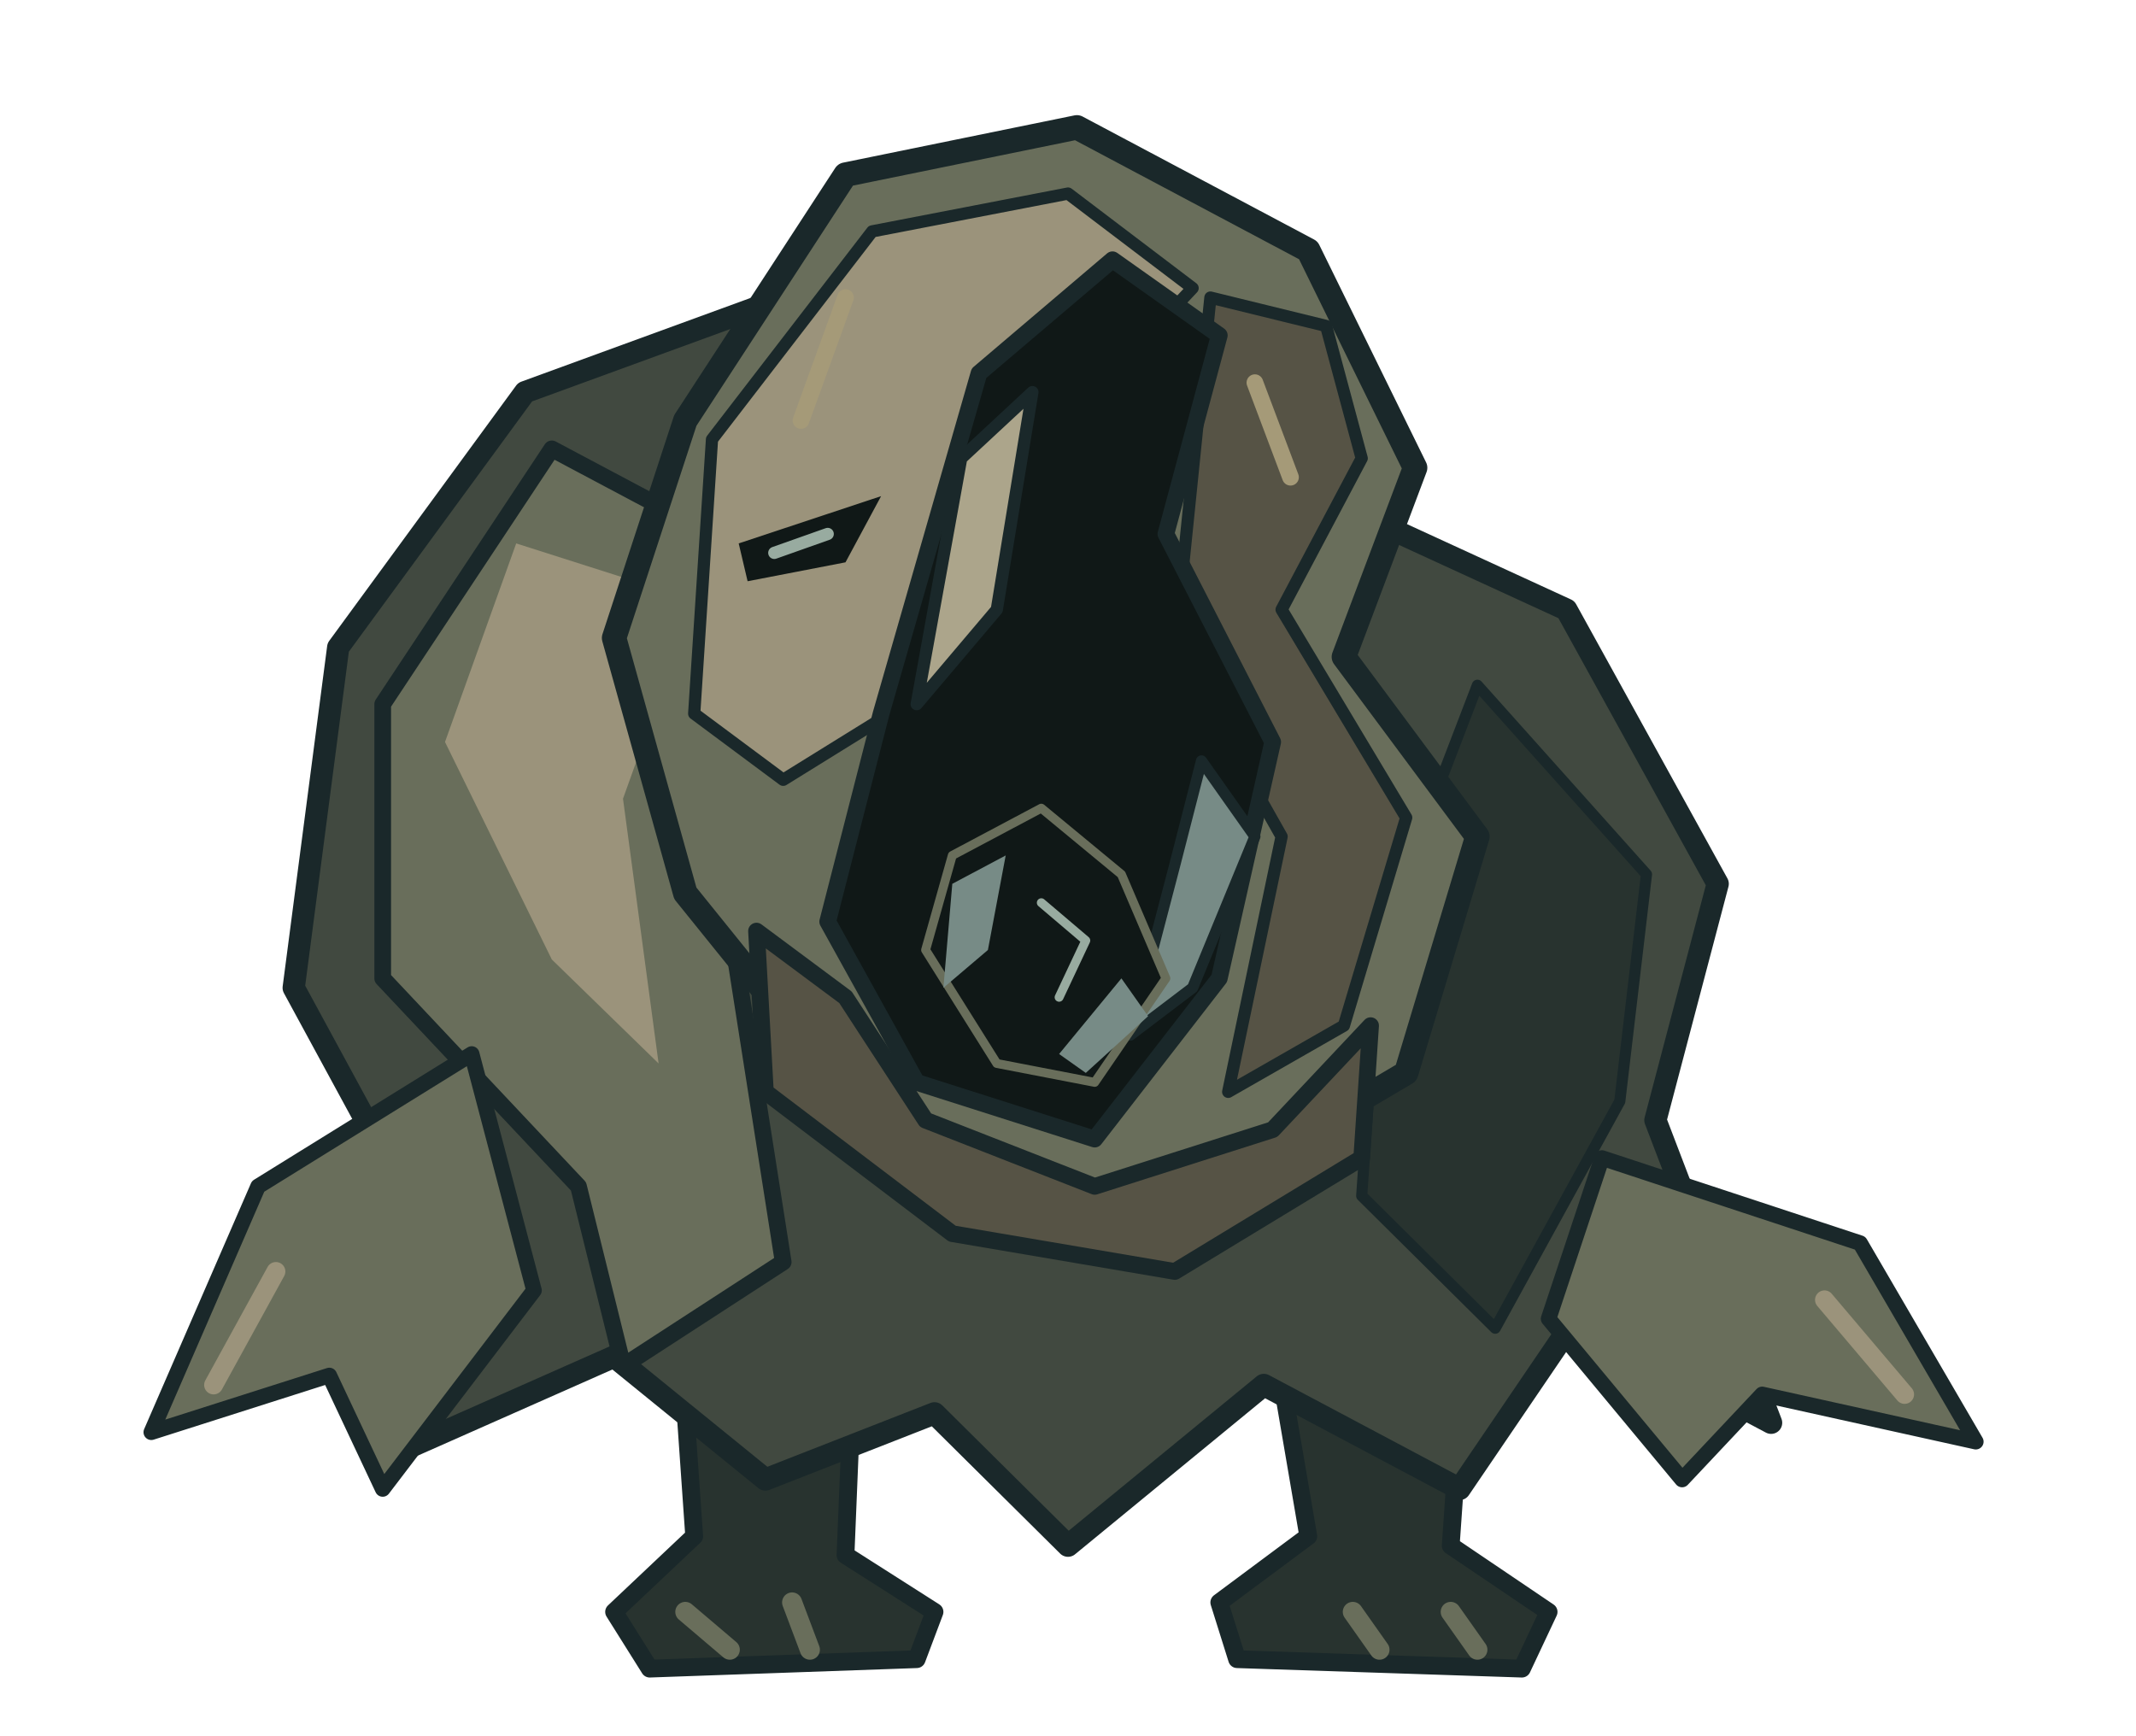
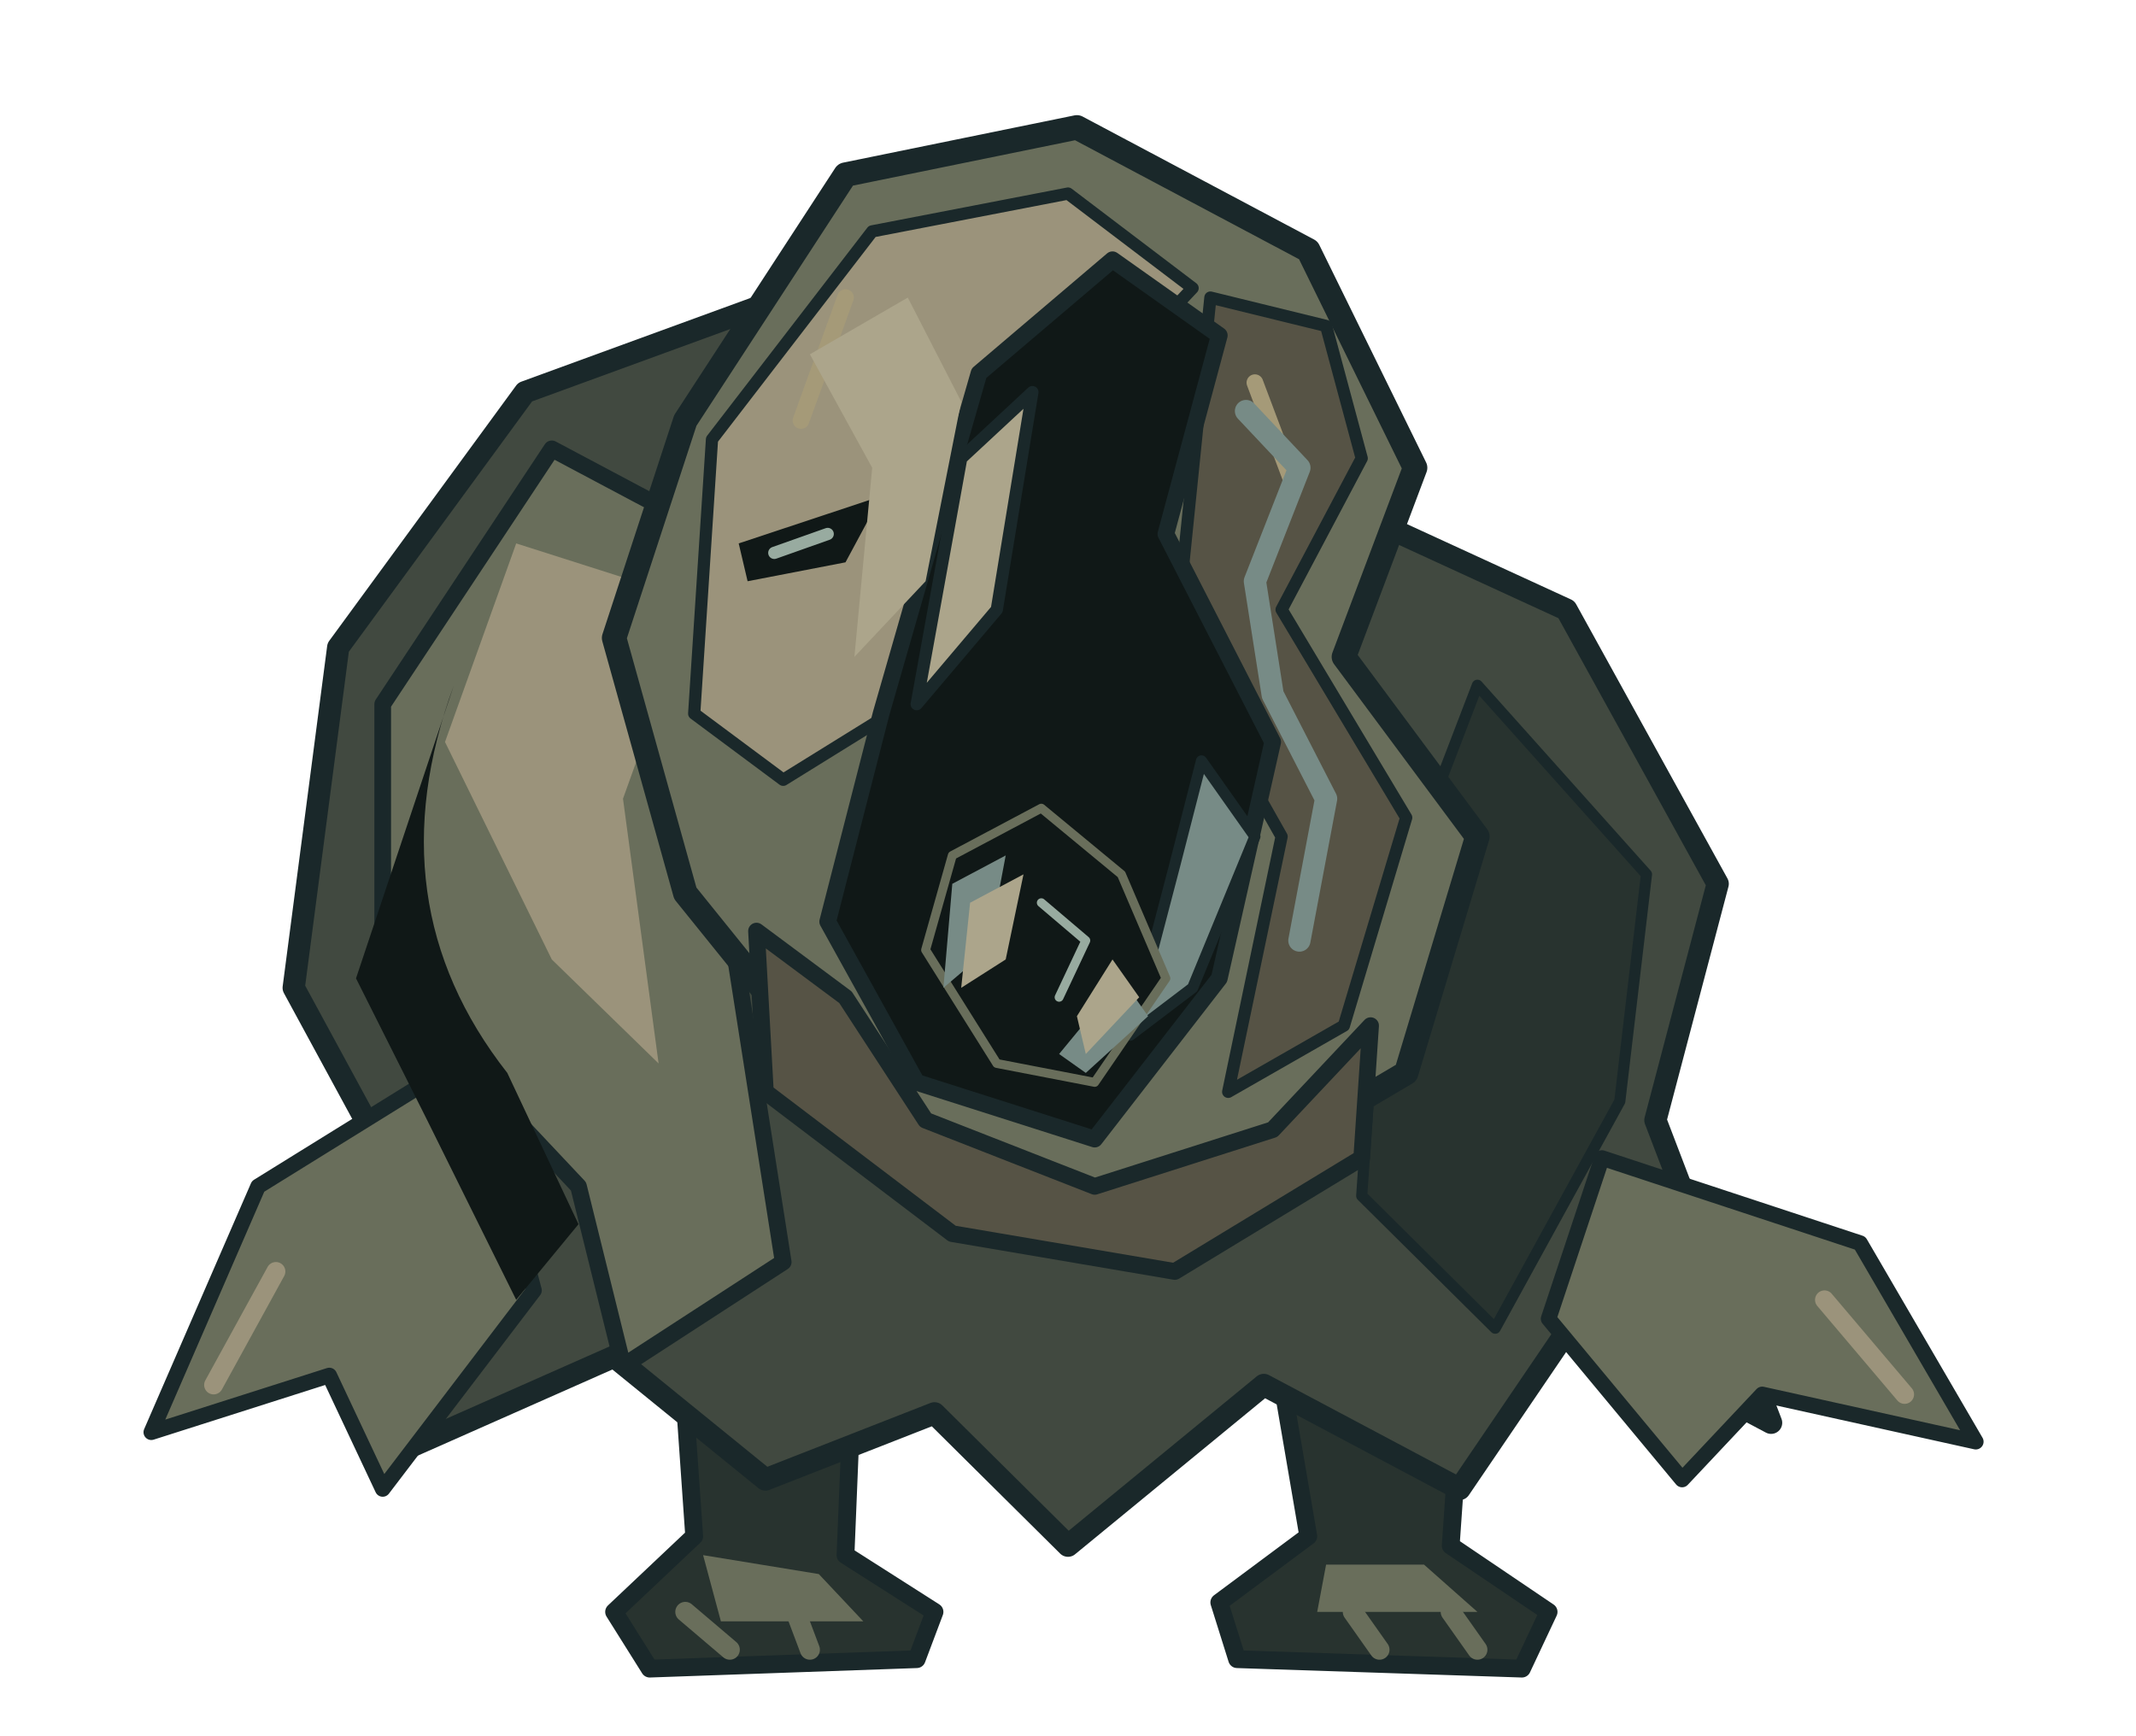
<svg xmlns="http://www.w3.org/2000/svg" viewBox="-96 -150 192 156">
  <g id="root" stroke-linecap="round" stroke-linejoin="round" />
  <g id="ground-feet" stroke-linecap="round" stroke-linejoin="round">
    <path d="M-35.2 -34.85 L-19.2 -29.75 -20 -10.2 -12 -5.1 -13.6 -0.85 -37.6 0 -40.8 -5.1 -33.6 -11.9Z M18.4 -30.6 L36 -34 34.4 -11.05 43.2 -5.1 40.8 0 15.2 -0.85 13.6 -5.95 21.6 -11.9Z" fill="#28332F" stroke="#1A282A" stroke-width="1.6" />
    <path d="M-34.4 -5.1 L-30.4 -1.7 M-24.8 -5.95 L-23.2 -1.7 M25.6 -5.1 L28 -1.7 M34.4 -5.1 L36.8 -1.7" fill="none" stroke="#696E5B" stroke-width="1.8" />
+     <path d="M-32.8 -10.2 L-22.4 -8.5 -18.4 -4.25 -31.2 -4.25Z M23.2 -9.35 L32 -9.35 36.8 -5.1 22.4 -5.1Z" fill="#696E5B" stroke="none" stroke-width="0.8" />
  </g>
  <g id="shroud" stroke-linecap="round" stroke-linejoin="round">
    <path d="M-23.2 -124.1 L-48.8 -114.75 -65.6 -91.8 -69.6 -61.2 -57.6 -39.1 -60 -19.55 -40.8 -28.05 -27.2 -17 -12 -22.95 0 -11.05 17.6 -25.5 35.2 -16.15 45.6 -31.45 63.2 -22.1 52.8 -49.3 58.4 -70.55 44.8 -95.2 15.2 -108.8Z" fill="#414940" stroke="#1A282A" stroke-width="2" />
    <path d="M-46.4 -109.65 L-61.6 -86.7 -61.6 -62.05 -44 -43.35 -40 -27.2 -25.6 -36.55 -30.4 -67.15 -24 -97.75Z" fill="#696E5B" stroke="#1A282A" stroke-width="1.5" />
    <path d="M-49.6 -101.15 L-56 -83.3 -46.4 -63.75 -36.8 -54.4 -40 -78.2 -33.6 -96.05Z" fill="#9B937B" stroke="none" stroke-width="0.6" />
    <path d="M36.8 -88.4 L52 -71.4 49.6 -51 38.4 -30.6 26.4 -42.5 28 -65.45Z" fill="#28332F" stroke="#1A282A" stroke-width="1" />
    <path d="M-53.6 -55.25 L-72.8 -43.35 -82.4 -21.25 -66.4 -26.35 -61.6 -16.15 -48 -34Z M48 -45.9 L71.2 -38.25 81.6 -20.4 62.4 -24.65 55.2 -17 43.2 -31.45Z" fill="#696E5B" stroke="#1A282A" stroke-width="1.4" />
    <path d="M-71.2 -35.7 L-76.8 -25.5 M68 -33.15 L75.2 -24.65" fill="none" stroke="#9B937B" stroke-width="1.7" />
+     <path d="M-55.2 -88.4 Q-62.4 -68.85 -50.4 -53.55 L-44 -39.95 -49.6 -33.15 -57.6 -49.3 -64 -62.05Z" fill="#101817" stroke="none" stroke-width="0.8" />
  </g>
  <g id="face" stroke-linecap="round" stroke-linejoin="round">
    <path d="M-34.4 -112.2 L-20 -134.3 0.8 -138.55 21.6 -127.5 31.2 -107.95 24.8 -90.95 36.8 -74.8 30.4 -53.55 8.8 -40.8 -15.2 -45.9 -34.4 -69.7 -40.8 -92.65Z" fill="#696E5B" stroke="#1A282A" stroke-width="2.2" />
    <path d="M-32 -110.5 L-17.6 -129.2 0 -132.6 11.2 -124.1 1.6 -113.9 -6.4 -91.8 -25.6 -79.9 -33.6 -85.85Z" fill="#9B937B" stroke="#1A282A" stroke-width="1.1" />
    <path d="M12.8 -123.25 L23.2 -120.7 26.4 -108.8 19.2 -95.2 30.4 -76.5 24.8 -57.8 14.4 -51.85 19.2 -74.8 9.6 -91.8Z" fill="#565345" stroke="#1A282A" stroke-width="1.1" />
    <path d="M-8 -116.45 L4 -126.65 13.6 -119.85 8.8 -102 18.4 -83.3 13.6 -62.05 2.4 -47.6 -13.6 -52.7 -21.6 -67.15 -16.8 -85.85Z" fill="#101817" stroke="#1A282A" stroke-width="1.5" />
    <path d="M-9.6 -108.8 L-3.2 -114.75 -6.4 -95.2 -13.6 -86.7Z" fill="#ACA58B" stroke="#1A282A" stroke-width="1.1" />
    <path d="M12 -81.6 L16.8 -74.8 11.2 -61.2 5.6 -56.95 9.6 -72.25Z" fill="#778B86" stroke="#1A282A" stroke-width="1" />
    <path d="M-28 -66.3 L-20 -60.35 -12.8 -49.3 2.4 -43.35 18.4 -48.45 27.2 -57.8 26.4 -45.9 9.6 -35.7 -10.4 -39.1 -27.2 -51.85Z" fill="#565345" stroke="#1A282A" stroke-width="1.5" />
    <path d="M-29.6 -101.15 L-16.8 -105.4 -20 -99.45 -28.8 -97.75Z" fill="#101817" stroke="none" stroke-width="0.6" />
    <path d="M-26.4 -100.3 L-21.6 -102" fill="none" stroke="#98ABA0" stroke-width="1.1" />
    <path d="M-20 -123.25 L-24 -112.2 M16.8 -115.6 L20 -107.1" fill="none" stroke="#A59A78" stroke-width="1.5" />
+     <path d="M-23.2 -118.15 L-14.4 -123.25 -9.6 -113.9 -12.8 -97.75 -19.2 -90.95 -17.6 -107.95Z" fill="#ACA58B" stroke="none" stroke-width="0.8" />
+     <path d="M16 -113.05 L20.8 -107.95 16.8 -97.75 18.4 -87.55 23.2 -78.2 20.8 -65.45" fill="none" stroke="#778B86" stroke-width="2" />
  </g>
  <g id="maw" stroke-linecap="round" stroke-linejoin="round">
    <path d="M-10.4 -73.1 L-2.4 -77.35 4.8 -71.4 8.8 -62.05 2.4 -52.7 -6.4 -54.4 -12.8 -64.6Z" fill="#101817" stroke="#696E5B" stroke-width="0.8" />
    <path d="M-10.4 -70.55 L-5.6 -73.1 -7.2 -64.6 -11.2 -61.2Z M4.8 -62.05 L7.2 -58.65 1.6 -53.55 -0.8 -55.25Z" fill="#778B86" stroke="none" stroke-width="0.6" />
    <path d="M-2.4 -68.85 L1.6 -65.45 -0.8 -60.35" fill="none" stroke="#98ABA0" stroke-width="0.8" />
+     <path d="M-8.8 -68.85 L-4 -71.4 -5.6 -63.75 -9.6 -61.2Z M4 -63.75 L6.4 -60.35 1.6 -55.25 0.8 -58.65Z" fill="#ACA58B" stroke="none" stroke-width="0.8" />
  </g>
</svg>
